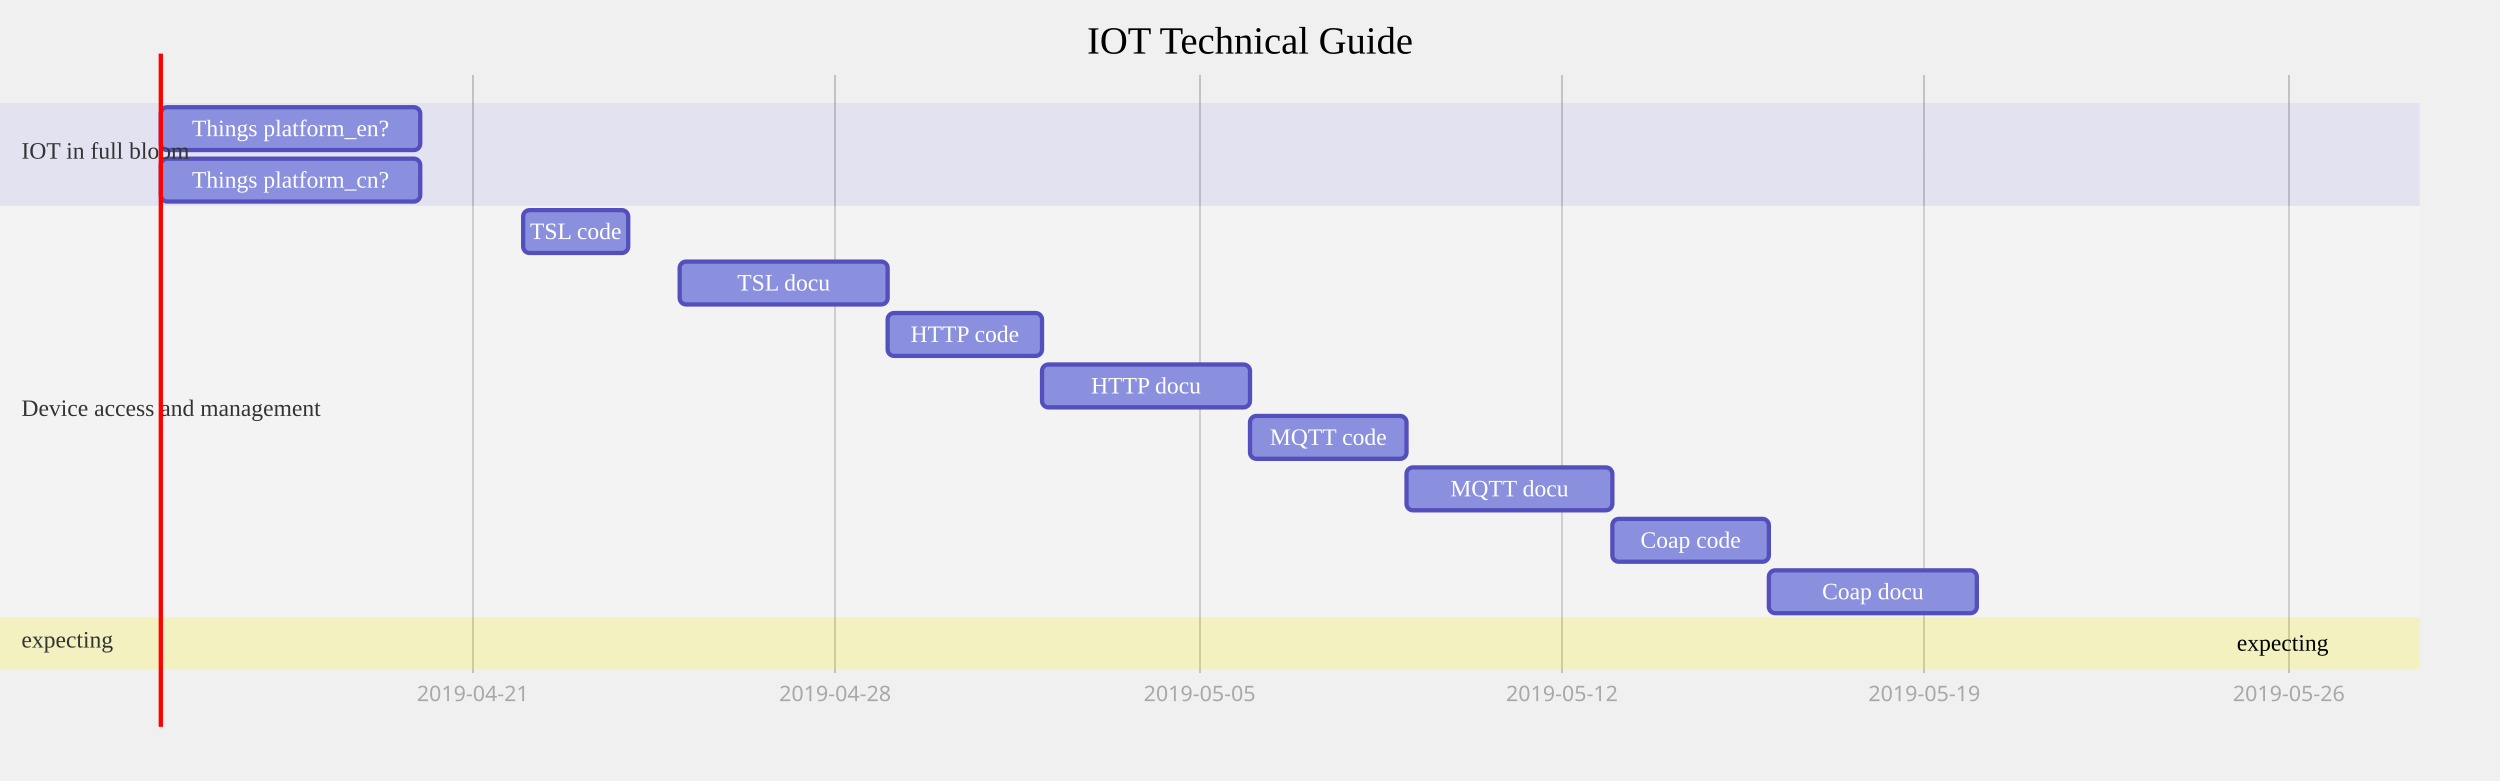
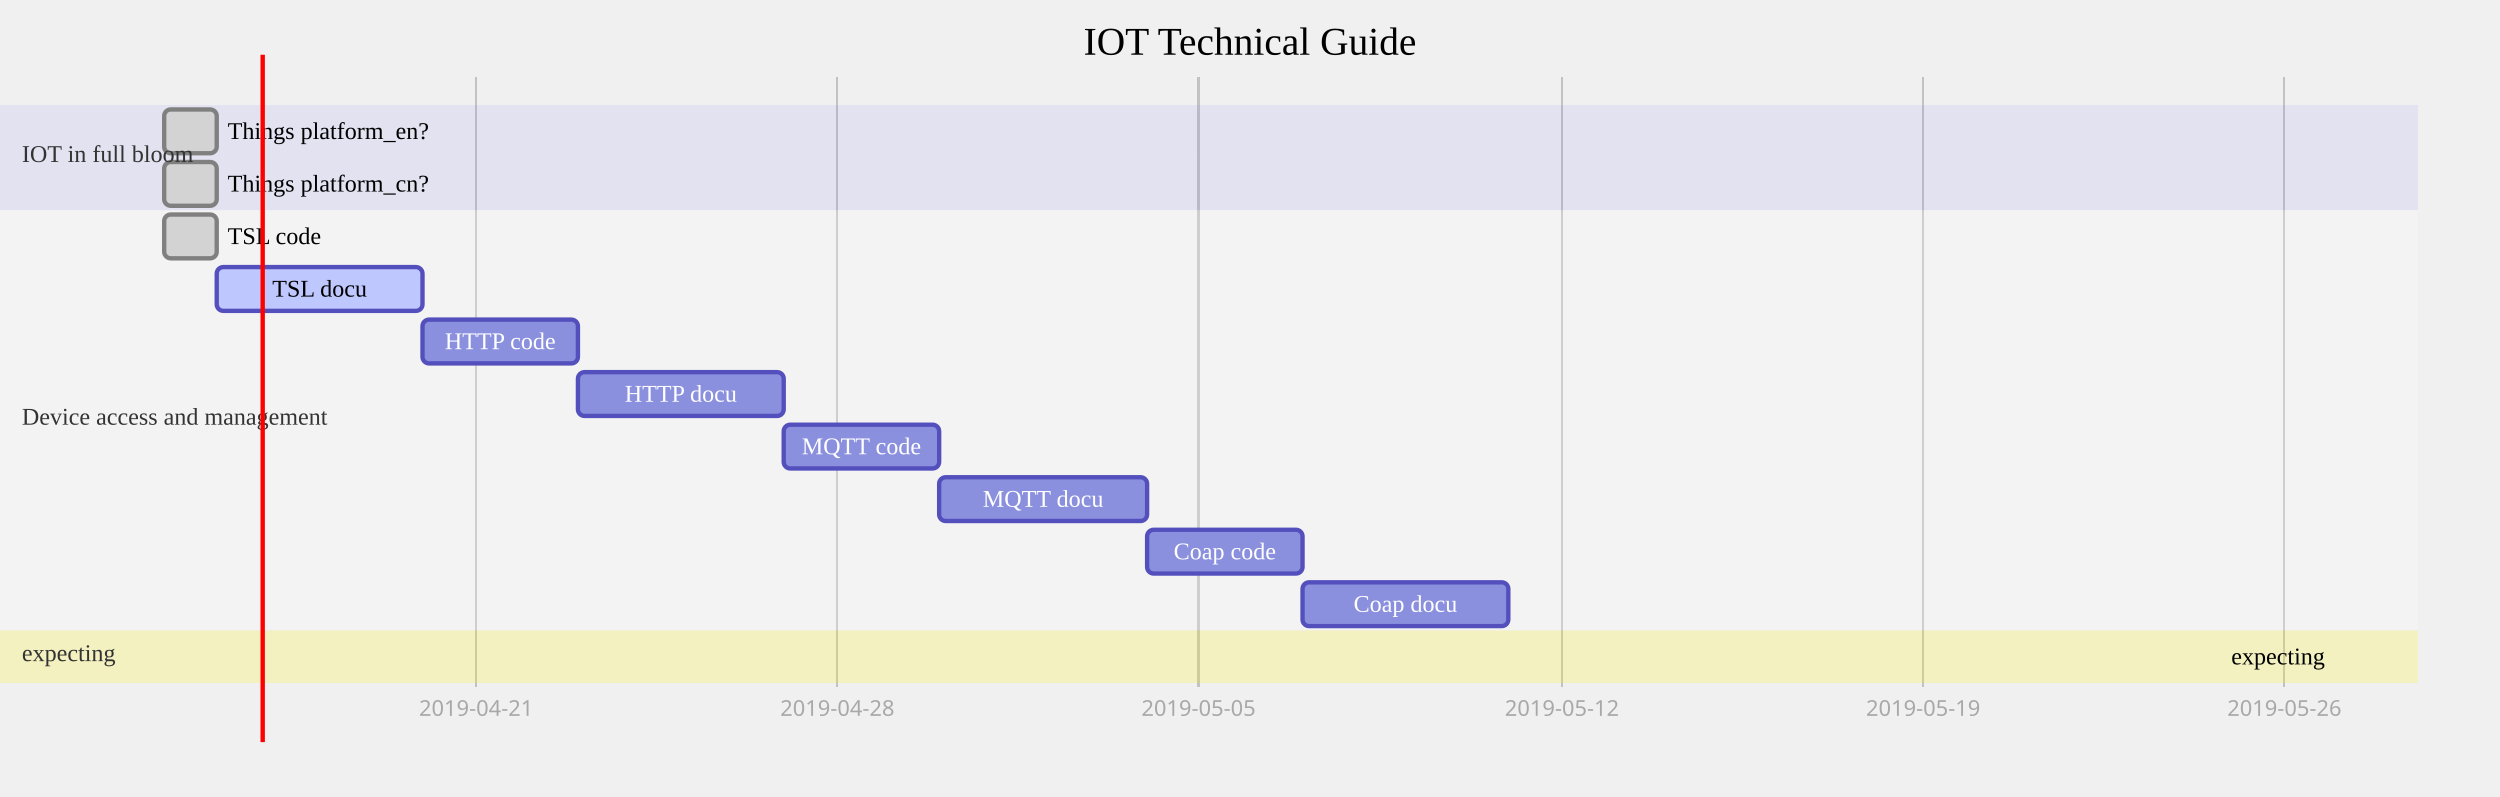
- <svg xmlns="http://www.w3.org/2000/svg" id="mermaid-1555255971060" width="100%" height="100%" viewBox="0 0 1166 364">
+ <svg xmlns="http://www.w3.org/2000/svg" id="mermaid-1555420497892" width="100%" height="100%" viewBox="0 0 1142 364">
  <style>


- #mermaid-1555255971060 .label {
+ #mermaid-1555420497892 .label {
  font-family: 'trebuchet ms', verdana, arial;
  color: #333; }

- #mermaid-1555255971060 .node rect,
- #mermaid-1555255971060 .node circle,
- #mermaid-1555255971060 .node ellipse,
- #mermaid-1555255971060 .node polygon {
+ #mermaid-1555420497892 .node rect,
+ #mermaid-1555420497892 .node circle,
+ #mermaid-1555420497892 .node ellipse,
+ #mermaid-1555420497892 .node polygon {
  fill: #ECECFF;
  stroke: #9370DB;
  stroke-width: 1px; }

- #mermaid-1555255971060 .node.clickable {
+ #mermaid-1555420497892 .node.clickable {
  cursor: pointer; }

- #mermaid-1555255971060 .arrowheadPath {
+ #mermaid-1555420497892 .arrowheadPath {
  fill: #333333; }

- #mermaid-1555255971060 .edgePath .path {
+ #mermaid-1555420497892 .edgePath .path {
  stroke: #333333;
  stroke-width: 1.5px; }

- #mermaid-1555255971060 .edgeLabel {
+ #mermaid-1555420497892 .edgeLabel {
  background-color: #e8e8e8; }

- #mermaid-1555255971060 .cluster rect {
+ #mermaid-1555420497892 .cluster rect {
  fill: #ffffde !important;
  stroke: #aaaa33 !important;
  stroke-width: 1px !important; }

- #mermaid-1555255971060 .cluster text {
-   fill: #333; }
- 
- #mermaid-1555255971060 div.mermaidTooltip {
+ #mermaid-1555420497892 .cluster text {
+   fill: #333; }
+ 
+ #mermaid-1555420497892 div.mermaidTooltip {
  position: absolute;
  text-align: center;
  max-width: 200px;
  padding: 2px;
  font-family: 'trebuchet ms', verdana, arial;
  font-size: 12px;
  background: #ffffde;
  border: 1px solid #aaaa33;
  border-radius: 2px;
  pointer-events: none;
  z-index: 100; }

- #mermaid-1555255971060 .actor {
+ #mermaid-1555420497892 .actor {
  stroke: #CCCCFF;
  fill: #ECECFF; }

- #mermaid-1555255971060 text.actor {
+ #mermaid-1555420497892 text.actor {
  fill: black;
  stroke: none; }

- #mermaid-1555255971060 .actor-line {
+ #mermaid-1555420497892 .actor-line {
  stroke: grey; }

- #mermaid-1555255971060 .messageLine0 {
+ #mermaid-1555420497892 .messageLine0 {
  stroke-width: 1.5;
  stroke-dasharray: '2 2';
  stroke: #333; }

- #mermaid-1555255971060 .messageLine1 {
+ #mermaid-1555420497892 .messageLine1 {
  stroke-width: 1.5;
  stroke-dasharray: '2 2';
  stroke: #333; }

- #mermaid-1555255971060 #arrowhead {
-   fill: #333; }
- 
- #mermaid-1555255971060 #crosshead path {
+ #mermaid-1555420497892 #arrowhead {
+   fill: #333; }
+ 
+ #mermaid-1555420497892 #crosshead path {
  fill: #333 !important;
  stroke: #333 !important; }

- #mermaid-1555255971060 .messageText {
+ #mermaid-1555420497892 .messageText {
  fill: #333;
  stroke: none; }

- #mermaid-1555255971060 .labelBox {
+ #mermaid-1555420497892 .labelBox {
  stroke: #CCCCFF;
  fill: #ECECFF; }

- #mermaid-1555255971060 .labelText {
+ #mermaid-1555420497892 .labelText {
  fill: black;
  stroke: none; }

- #mermaid-1555255971060 .loopText {
+ #mermaid-1555420497892 .loopText {
  fill: black;
  stroke: none; }

- #mermaid-1555255971060 .loopLine {
+ #mermaid-1555420497892 .loopLine {
  stroke-width: 2;
  stroke-dasharray: '2 2';
  stroke: #CCCCFF; }

- #mermaid-1555255971060 .note {
+ #mermaid-1555420497892 .note {
  stroke: #aaaa33;
  fill: #fff5ad; }

- #mermaid-1555255971060 .noteText {
+ #mermaid-1555420497892 .noteText {
  fill: black;
  stroke: none;
  font-family: 'trebuchet ms', verdana, arial;
  font-size: 14px; }

- #mermaid-1555255971060 .activation0 {
+ #mermaid-1555420497892 .activation0 {
  fill: #f4f4f4;
  stroke: #666; }

- #mermaid-1555255971060 .activation1 {
+ #mermaid-1555420497892 .activation1 {
  fill: #f4f4f4;
  stroke: #666; }

- #mermaid-1555255971060 .activation2 {
+ #mermaid-1555420497892 .activation2 {
  fill: #f4f4f4;
  stroke: #666; }


- #mermaid-1555255971060 .section {
+ #mermaid-1555420497892 .section {
  stroke: none;
  opacity: 0.2; }

- #mermaid-1555255971060 .section0 {
+ #mermaid-1555420497892 .section0 {
  fill: rgba(102, 102, 255, 0.49); }

- #mermaid-1555255971060 .section2 {
+ #mermaid-1555420497892 .section2 {
  fill: #fff400; }

- #mermaid-1555255971060 .section1,
- #mermaid-1555255971060 .section3 {
+ #mermaid-1555420497892 .section1,
+ #mermaid-1555420497892 .section3 {
  fill: white;
  opacity: 0.2; }

- #mermaid-1555255971060 .sectionTitle0 {
-   fill: #333; }
- 
- #mermaid-1555255971060 .sectionTitle1 {
-   fill: #333; }
- 
- #mermaid-1555255971060 .sectionTitle2 {
-   fill: #333; }
- 
- #mermaid-1555255971060 .sectionTitle3 {
-   fill: #333; }
- 
- #mermaid-1555255971060 .sectionTitle {
+ #mermaid-1555420497892 .sectionTitle0 {
+   fill: #333; }
+ 
+ #mermaid-1555420497892 .sectionTitle1 {
+   fill: #333; }
+ 
+ #mermaid-1555420497892 .sectionTitle2 {
+   fill: #333; }
+ 
+ #mermaid-1555420497892 .sectionTitle3 {
+   fill: #333; }
+ 
+ #mermaid-1555420497892 .sectionTitle {
  text-anchor: start;
  font-size: 11px;
  text-height: 14px; }


- #mermaid-1555255971060 .grid .tick {
+ #mermaid-1555420497892 .grid .tick {
  stroke: lightgrey;
  opacity: 0.3;
  shape-rendering: crispEdges; }

- #mermaid-1555255971060 .grid path {
+ #mermaid-1555420497892 .grid path {
  stroke-width: 0; }


- #mermaid-1555255971060 .today {
+ #mermaid-1555420497892 .today {
  fill: none;
  stroke: red;
  stroke-width: 2px; }



- #mermaid-1555255971060 .task {
+ #mermaid-1555420497892 .task {
  stroke-width: 2; }

- #mermaid-1555255971060 .taskText {
+ #mermaid-1555420497892 .taskText {
  text-anchor: middle;
  font-size: 11px; }

- #mermaid-1555255971060 .taskTextOutsideRight {
+ #mermaid-1555420497892 .taskTextOutsideRight {
  fill: black;
  text-anchor: start;
  font-size: 11px; }

- #mermaid-1555255971060 .taskTextOutsideLeft {
+ #mermaid-1555420497892 .taskTextOutsideLeft {
  fill: black;
  text-anchor: end;
  font-size: 11px; }


- #mermaid-1555255971060 .taskText0,
- #mermaid-1555255971060 .taskText1,
- #mermaid-1555255971060 .taskText2,
- #mermaid-1555255971060 .taskText3 {
+ #mermaid-1555420497892 .taskText0,
+ #mermaid-1555420497892 .taskText1,
+ #mermaid-1555420497892 .taskText2,
+ #mermaid-1555420497892 .taskText3 {
  fill: white; }

- #mermaid-1555255971060 .task0,
- #mermaid-1555255971060 .task1,
- #mermaid-1555255971060 .task2,
- #mermaid-1555255971060 .task3 {
+ #mermaid-1555420497892 .task0,
+ #mermaid-1555420497892 .task1,
+ #mermaid-1555420497892 .task2,
+ #mermaid-1555420497892 .task3 {
  fill: #8a90dd;
  stroke: #534fbc; }

- #mermaid-1555255971060 .taskTextOutside0,
- #mermaid-1555255971060 .taskTextOutside2 {
+ #mermaid-1555420497892 .taskTextOutside0,
+ #mermaid-1555420497892 .taskTextOutside2 {
  fill: black; }

- #mermaid-1555255971060 .taskTextOutside1,
- #mermaid-1555255971060 .taskTextOutside3 {
+ #mermaid-1555420497892 .taskTextOutside1,
+ #mermaid-1555420497892 .taskTextOutside3 {
  fill: black; }


- #mermaid-1555255971060 .active0,
- #mermaid-1555255971060 .active1,
- #mermaid-1555255971060 .active2,
- #mermaid-1555255971060 .active3 {
+ #mermaid-1555420497892 .active0,
+ #mermaid-1555420497892 .active1,
+ #mermaid-1555420497892 .active2,
+ #mermaid-1555420497892 .active3 {
  fill: #bfc7ff;
  stroke: #534fbc; }

- #mermaid-1555255971060 .activeText0,
- #mermaid-1555255971060 .activeText1,
- #mermaid-1555255971060 .activeText2,
- #mermaid-1555255971060 .activeText3 {
+ #mermaid-1555420497892 .activeText0,
+ #mermaid-1555420497892 .activeText1,
+ #mermaid-1555420497892 .activeText2,
+ #mermaid-1555420497892 .activeText3 {
  fill: black !important; }


- #mermaid-1555255971060 .done0,
- #mermaid-1555255971060 .done1,
- #mermaid-1555255971060 .done2,
- #mermaid-1555255971060 .done3 {
+ #mermaid-1555420497892 .done0,
+ #mermaid-1555420497892 .done1,
+ #mermaid-1555420497892 .done2,
+ #mermaid-1555420497892 .done3 {
  stroke: grey;
  fill: lightgrey;
  stroke-width: 2; }

- #mermaid-1555255971060 .doneText0,
- #mermaid-1555255971060 .doneText1,
- #mermaid-1555255971060 .doneText2,
- #mermaid-1555255971060 .doneText3 {
+ #mermaid-1555420497892 .doneText0,
+ #mermaid-1555420497892 .doneText1,
+ #mermaid-1555420497892 .doneText2,
+ #mermaid-1555420497892 .doneText3 {
  fill: black !important; }


- #mermaid-1555255971060 .crit0,
- #mermaid-1555255971060 .crit1,
- #mermaid-1555255971060 .crit2,
- #mermaid-1555255971060 .crit3 {
+ #mermaid-1555420497892 .crit0,
+ #mermaid-1555420497892 .crit1,
+ #mermaid-1555420497892 .crit2,
+ #mermaid-1555420497892 .crit3 {
  stroke: #ff8888;
  fill: red;
  stroke-width: 2; }

- #mermaid-1555255971060 .activeCrit0,
- #mermaid-1555255971060 .activeCrit1,
- #mermaid-1555255971060 .activeCrit2,
- #mermaid-1555255971060 .activeCrit3 {
+ #mermaid-1555420497892 .activeCrit0,
+ #mermaid-1555420497892 .activeCrit1,
+ #mermaid-1555420497892 .activeCrit2,
+ #mermaid-1555420497892 .activeCrit3 {
  stroke: #ff8888;
  fill: #bfc7ff;
  stroke-width: 2; }

- #mermaid-1555255971060 .doneCrit0,
- #mermaid-1555255971060 .doneCrit1,
- #mermaid-1555255971060 .doneCrit2,
- #mermaid-1555255971060 .doneCrit3 {
+ #mermaid-1555420497892 .doneCrit0,
+ #mermaid-1555420497892 .doneCrit1,
+ #mermaid-1555420497892 .doneCrit2,
+ #mermaid-1555420497892 .doneCrit3 {
  stroke: #ff8888;
  fill: lightgrey;
  stroke-width: 2;
  cursor: pointer;
  shape-rendering: crispEdges; }

- #mermaid-1555255971060 .doneCritText0,
- #mermaid-1555255971060 .doneCritText1,
- #mermaid-1555255971060 .doneCritText2,
- #mermaid-1555255971060 .doneCritText3 {
+ #mermaid-1555420497892 .doneCritText0,
+ #mermaid-1555420497892 .doneCritText1,
+ #mermaid-1555420497892 .doneCritText2,
+ #mermaid-1555420497892 .doneCritText3 {
  fill: black !important; }

- #mermaid-1555255971060 .activeCritText0,
- #mermaid-1555255971060 .activeCritText1,
- #mermaid-1555255971060 .activeCritText2,
- #mermaid-1555255971060 .activeCritText3 {
+ #mermaid-1555420497892 .activeCritText0,
+ #mermaid-1555420497892 .activeCritText1,
+ #mermaid-1555420497892 .activeCritText2,
+ #mermaid-1555420497892 .activeCritText3 {
  fill: black !important; }

- #mermaid-1555255971060 .titleText {
+ #mermaid-1555420497892 .titleText {
  text-anchor: middle;
  font-size: 18px;
  fill: black; }

- #mermaid-1555255971060 g.classGroup text {
+ #mermaid-1555420497892 g.classGroup text {
  fill: #9370DB;
  stroke: none;
  font-family: 'trebuchet ms', verdana, arial;
  font-size: 10px; }

- #mermaid-1555255971060 g.classGroup rect {
+ #mermaid-1555420497892 g.classGroup rect {
  fill: #ECECFF;
  stroke: #9370DB; }

- #mermaid-1555255971060 g.classGroup line {
-   stroke: #9370DB;
-   stroke-width: 1; }
- 
- #mermaid-1555255971060 .classLabel .box {
+ #mermaid-1555420497892 g.classGroup line {
+   stroke: #9370DB;
+   stroke-width: 1; }
+ 
+ #mermaid-1555420497892 .classLabel .box {
  stroke: none;
  stroke-width: 0;
  fill: #ECECFF;
  opacity: 0.5; }

- #mermaid-1555255971060 .classLabel .label {
+ #mermaid-1555420497892 .classLabel .label {
  fill: #9370DB;
  font-size: 10px; }

- #mermaid-1555255971060 .relation {
+ #mermaid-1555420497892 .relation {
  stroke: #9370DB;
  stroke-width: 1;
  fill: none; }

- #mermaid-1555255971060 #compositionStart {
-   fill: #9370DB;
-   stroke: #9370DB;
-   stroke-width: 1; }
- 
- #mermaid-1555255971060 #compositionEnd {
-   fill: #9370DB;
-   stroke: #9370DB;
-   stroke-width: 1; }
- 
- #mermaid-1555255971060 #aggregationStart {
+ #mermaid-1555420497892 #compositionStart {
+   fill: #9370DB;
+   stroke: #9370DB;
+   stroke-width: 1; }
+ 
+ #mermaid-1555420497892 #compositionEnd {
+   fill: #9370DB;
+   stroke: #9370DB;
+   stroke-width: 1; }
+ 
+ #mermaid-1555420497892 #aggregationStart {
  fill: #ECECFF;
  stroke: #9370DB;
  stroke-width: 1; }

- #mermaid-1555255971060 #aggregationEnd {
+ #mermaid-1555420497892 #aggregationEnd {
  fill: #ECECFF;
  stroke: #9370DB;
  stroke-width: 1; }

- #mermaid-1555255971060 #dependencyStart {
-   fill: #9370DB;
-   stroke: #9370DB;
-   stroke-width: 1; }
- 
- #mermaid-1555255971060 #dependencyEnd {
-   fill: #9370DB;
-   stroke: #9370DB;
-   stroke-width: 1; }
- 
- #mermaid-1555255971060 #extensionStart {
-   fill: #9370DB;
-   stroke: #9370DB;
-   stroke-width: 1; }
- 
- #mermaid-1555255971060 #extensionEnd {
-   fill: #9370DB;
-   stroke: #9370DB;
-   stroke-width: 1; }
- 
- #mermaid-1555255971060 .commit-id,
- #mermaid-1555255971060 .commit-msg,
- #mermaid-1555255971060 .branch-label {
+ #mermaid-1555420497892 #dependencyStart {
+   fill: #9370DB;
+   stroke: #9370DB;
+   stroke-width: 1; }
+ 
+ #mermaid-1555420497892 #dependencyEnd {
+   fill: #9370DB;
+   stroke: #9370DB;
+   stroke-width: 1; }
+ 
+ #mermaid-1555420497892 #extensionStart {
+   fill: #9370DB;
+   stroke: #9370DB;
+   stroke-width: 1; }
+ 
+ #mermaid-1555420497892 #extensionEnd {
+   fill: #9370DB;
+   stroke: #9370DB;
+   stroke-width: 1; }
+ 
+ #mermaid-1555420497892 .commit-id,
+ #mermaid-1555420497892 .commit-msg,
+ #mermaid-1555420497892 .branch-label {
  fill: lightgrey;
  color: lightgrey; }
</style>
-   <style>#mermaid-1555255971060 {
+   <style>#mermaid-1555420497892 {
    color: rgba(0, 0, 0, 0.65);
    font: ;
  }</style>
  <g />
  <g class="grid" transform="translate(75, 314)" fill="none" font-size="10" font-family="sans-serif" text-anchor="middle">
-     <path class="domain" stroke="currentColor" d="M0.5,-279V0.5H1016.5V-279" />
-     <g class="tick" opacity="1" transform="translate(145.5,0)">
+     <path class="domain" stroke="currentColor" d="M0.5,-279V0.5H992.5V-279" />
+     <g class="tick" opacity="1" transform="translate(142.5,0)">
      <line stroke="currentColor" y2="-279" />
      <text fill="#000" y="3" dy="1em" stroke="none" font-size="10" style="text-anchor: middle;">2019-04-21</text>
    </g>
-     <g class="tick" opacity="1" transform="translate(314.5,0)">
+     <g class="tick" opacity="1" transform="translate(307.5,0)">
      <line stroke="currentColor" y2="-279" />
      <text fill="#000" y="3" dy="1em" stroke="none" font-size="10" style="text-anchor: middle;">2019-04-28</text>
    </g>
-     <g class="tick" opacity="1" transform="translate(484.5,0)">
+     <g class="tick" opacity="1" transform="translate(472.5,0)">
      <line stroke="currentColor" y2="-279" />
      <text fill="#000" y="3" dy="1em" stroke="none" font-size="10" style="text-anchor: middle;">2019-05-05</text>
    </g>
-     <g class="tick" opacity="1" transform="translate(653.5,0)">
+     <g class="tick" opacity="1" transform="translate(638.5,0)">
      <line stroke="currentColor" y2="-279" />
      <text fill="#000" y="3" dy="1em" stroke="none" font-size="10" style="text-anchor: middle;">2019-05-12</text>
    </g>
-     <g class="tick" opacity="1" transform="translate(822.5,0)">
+     <g class="tick" opacity="1" transform="translate(803.5,0)">
      <line stroke="currentColor" y2="-279" />
      <text fill="#000" y="3" dy="1em" stroke="none" font-size="10" style="text-anchor: middle;">2019-05-19</text>
    </g>
-     <g class="tick" opacity="1" transform="translate(992.5,0)">
+     <g class="tick" opacity="1" transform="translate(968.5,0)">
      <line stroke="currentColor" y2="-279" />
      <text fill="#000" y="3" dy="1em" stroke="none" font-size="10" style="text-anchor: middle;">2019-05-26</text>
    </g>
  </g>
  <g>
-     <rect x="0" y="48" width="1128.5" height="24" class="section section0" />
-     <rect x="0" y="72" width="1128.5" height="24" class="section section0" />
-     <rect x="0" y="96" width="1128.5" height="24" class="section section1" />
-     <rect x="0" y="120" width="1128.5" height="24" class="section section1" />
-     <rect x="0" y="144" width="1128.5" height="24" class="section section1" />
-     <rect x="0" y="168" width="1128.5" height="24" class="section section1" />
-     <rect x="0" y="192" width="1128.5" height="24" class="section section1" />
-     <rect x="0" y="216" width="1128.5" height="24" class="section section1" />
-     <rect x="0" y="240" width="1128.5" height="24" class="section section1" />
-     <rect x="0" y="264" width="1128.5" height="24" class="section section1" />
-     <rect x="0" y="288" width="1128.5" height="24" class="section section2" />
+     <rect x="0" y="48" width="1104.5" height="24" class="section section0" />
+     <rect x="0" y="72" width="1104.5" height="24" class="section section0" />
+     <rect x="0" y="96" width="1104.5" height="24" class="section section1" />
+     <rect x="0" y="120" width="1104.5" height="24" class="section section1" />
+     <rect x="0" y="144" width="1104.5" height="24" class="section section1" />
+     <rect x="0" y="168" width="1104.5" height="24" class="section section1" />
+     <rect x="0" y="192" width="1104.5" height="24" class="section section1" />
+     <rect x="0" y="216" width="1104.5" height="24" class="section section1" />
+     <rect x="0" y="240" width="1104.5" height="24" class="section section1" />
+     <rect x="0" y="264" width="1104.5" height="24" class="section section1" />
+     <rect x="0" y="288" width="1104.5" height="24" class="section section2" />
  </g>
  <g>
-     <rect rx="3" ry="3" x="75" y="50" width="121" height="20" class="task  task0" />
-     <rect rx="3" ry="3" x="75" y="74" width="121" height="20" class="task  task0" />
-     <rect rx="3" ry="3" x="244" y="98" width="49" height="20" class="task  task1" />
-     <rect rx="3" ry="3" x="317" y="122" width="97" height="20" class="task  task1" />
-     <rect rx="3" ry="3" x="414" y="146" width="72" height="20" class="task  task1" />
-     <rect rx="3" ry="3" x="486" y="170" width="97" height="20" class="task  task1" />
-     <rect rx="3" ry="3" x="583" y="194" width="73" height="20" class="task  task1" />
-     <rect rx="3" ry="3" x="656" y="218" width="96" height="20" class="task  task1" />
-     <rect rx="3" ry="3" x="752" y="242" width="73" height="20" class="task  task1" />
-     <rect rx="3" ry="3" x="825" y="266" width="97" height="20" class="task  task1" />
-     <rect rx="3" ry="3" x="1091" y="290" width="0" height="20" class="task  task2" />
-     <text font-size="11" x="135.5" y="63.5" text-height="20" class="taskText taskText0 ">Things platform_en?    </text>
-     <text font-size="11" x="135.5" y="87.5" text-height="20" class="taskText taskText0 ">Things platform_cn?    </text>
-     <text font-size="11" x="268.5" y="111.5" text-height="20" class="taskText taskText1 ">TSL code               </text>
-     <text font-size="11" x="365.5" y="135.5" text-height="20" class="taskText taskText1 ">TSL docu               </text>
-     <text font-size="11" x="450" y="159.5" text-height="20" class="taskText taskText1 ">HTTP code              </text>
-     <text font-size="11" x="534.5" y="183.5" text-height="20" class="taskText taskText1 ">HTTP docu              </text>
-     <text font-size="11" x="619.5" y="207.5" text-height="20" class="taskText taskText1 ">MQTT code              </text>
-     <text font-size="11" x="704" y="231.5" text-height="20" class="taskText taskText1 ">MQTT docu              </text>
-     <text font-size="11" x="788.5" y="255.5" text-height="20" class="taskText taskText1 ">Coap code              </text>
-     <text font-size="11" x="873.5" y="279.5" text-height="20" class="taskText taskText1 ">Coap docu              </text>
-     <text font-size="11" x="1086" y="303.5" text-height="20" class="taskTextOutsideLeft taskTextOutside2 ">expecting			   </text>
+     <rect rx="3" ry="3" x="75" y="50" width="24" height="20" class="task  done0" />
+     <rect rx="3" ry="3" x="75" y="74" width="24" height="20" class="task  done0" />
+     <rect rx="3" ry="3" x="75" y="98" width="24" height="20" class="task  done1" />
+     <rect rx="3" ry="3" x="99" y="122" width="94" height="20" class="task  active1" />
+     <rect rx="3" ry="3" x="193" y="146" width="71" height="20" class="task  task1" />
+     <rect rx="3" ry="3" x="264" y="170" width="94" height="20" class="task  task1" />
+     <rect rx="3" ry="3" x="358" y="194" width="71" height="20" class="task  task1" />
+     <rect rx="3" ry="3" x="429" y="218" width="95" height="20" class="task  task1" />
+     <rect rx="3" ry="3" x="524" y="242" width="71" height="20" class="task  task1" />
+     <rect rx="3" ry="3" x="595" y="266" width="94" height="20" class="task  task1" />
+     <rect rx="3" ry="3" x="1067" y="290" width="0" height="20" class="task  task2" />
+     <text font-size="11" x="104" y="63.5" text-height="20" class="taskTextOutsideRight taskTextOutside0  doneText0">Things platform_en?    </text>
+     <text font-size="11" x="104" y="87.5" text-height="20" class="taskTextOutsideRight taskTextOutside0  doneText0">Things platform_cn?    </text>
+     <text font-size="11" x="104" y="111.5" text-height="20" class="taskTextOutsideRight taskTextOutside1  doneText1">TSL code               </text>
+     <text font-size="11" x="146" y="135.5" text-height="20" class="taskText taskText1 activeText1">TSL docu               </text>
+     <text font-size="11" x="228.5" y="159.5" text-height="20" class="taskText taskText1 ">HTTP code              </text>
+     <text font-size="11" x="311" y="183.5" text-height="20" class="taskText taskText1 ">HTTP docu              </text>
+     <text font-size="11" x="393.5" y="207.5" text-height="20" class="taskText taskText1 ">MQTT code              </text>
+     <text font-size="11" x="476.5" y="231.5" text-height="20" class="taskText taskText1 ">MQTT docu              </text>
+     <text font-size="11" x="559.5" y="255.5" text-height="20" class="taskText taskText1 ">Coap code              </text>
+     <text font-size="11" x="642" y="279.5" text-height="20" class="taskText taskText1 ">Coap docu              </text>
+     <text font-size="11" x="1062" y="303.5" text-height="20" class="taskTextOutsideLeft taskTextOutside2 ">expecting			   </text>
  </g>
  <g>
    <text x="10" y="74" class="sectionTitle sectionTitle0">IOT in full bloom</text>
    <text x="10" y="194" class="sectionTitle sectionTitle1">Device access and management</text>
    <text x="10" y="302" class="sectionTitle sectionTitle2">expecting</text>
  </g>
  <g class="today">
-     <line x1="75" x2="75" y1="25" y2="339" class="today" />
+     <line x1="120" x2="120" y1="25" y2="339" class="today" />
  </g>
-   <text x="583" y="25" class="titleText">IOT Technical Guide</text>
+   <text x="571" y="25" class="titleText">IOT Technical Guide</text>
</svg>
